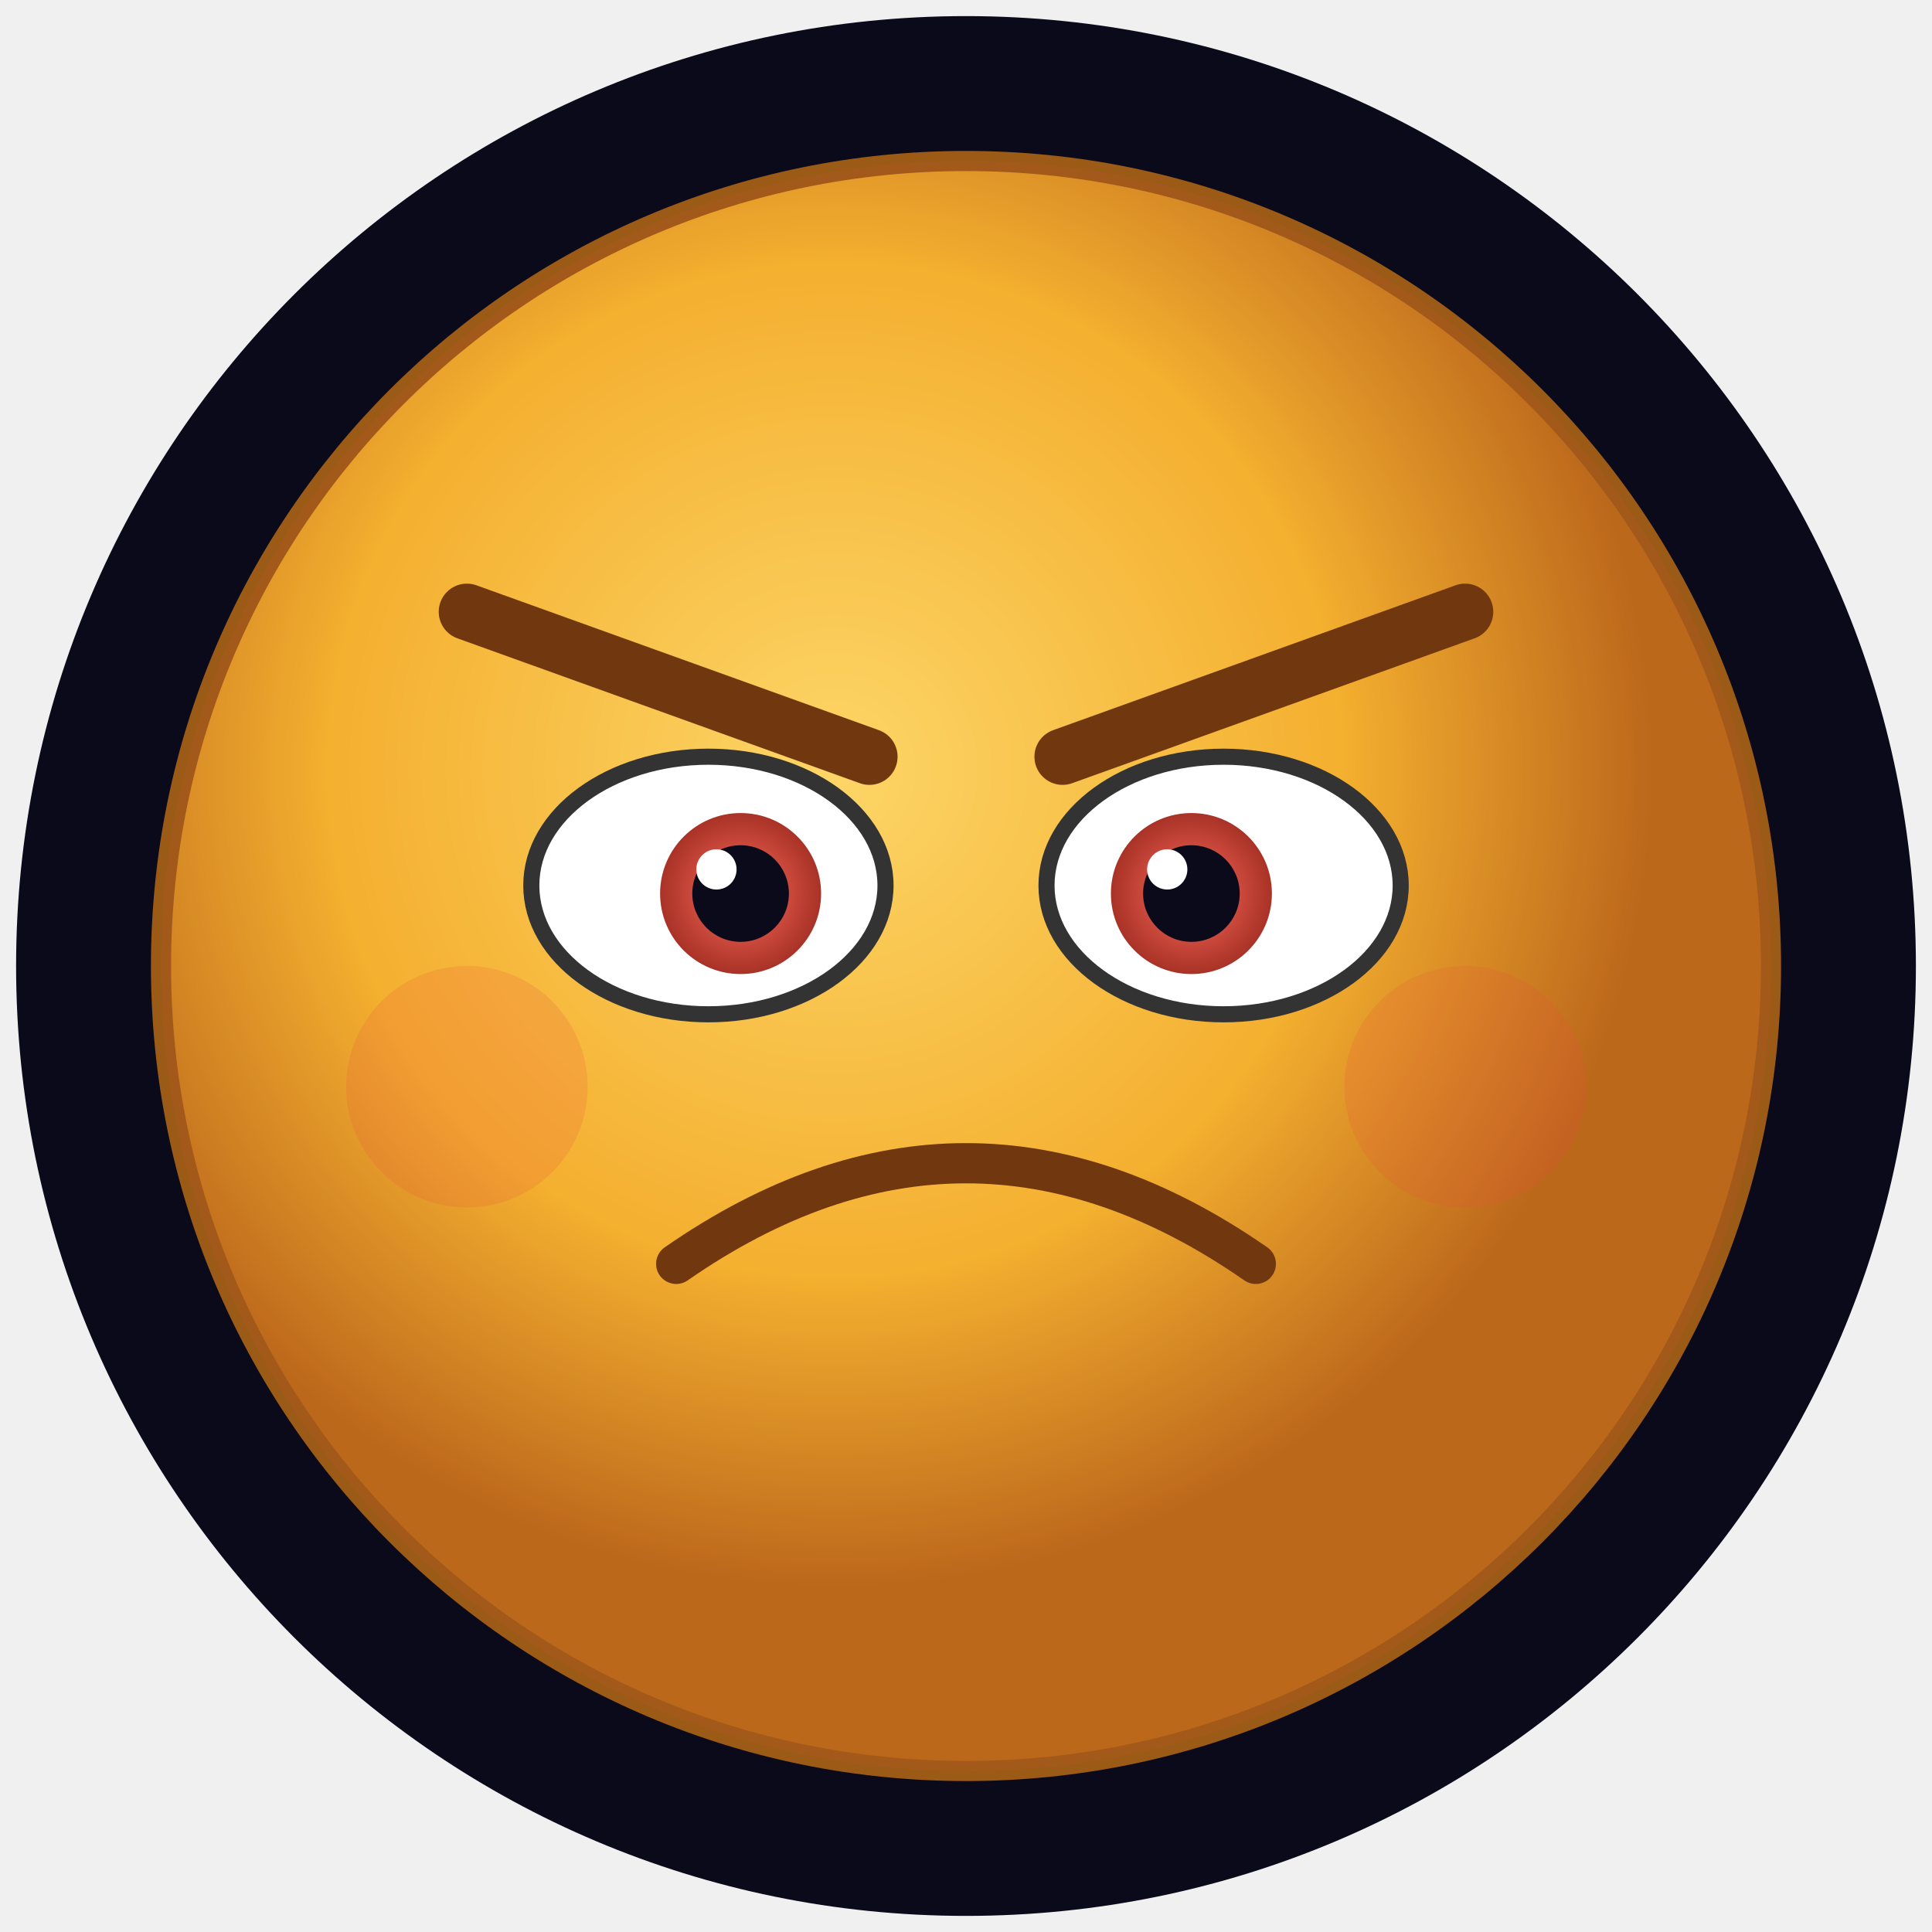
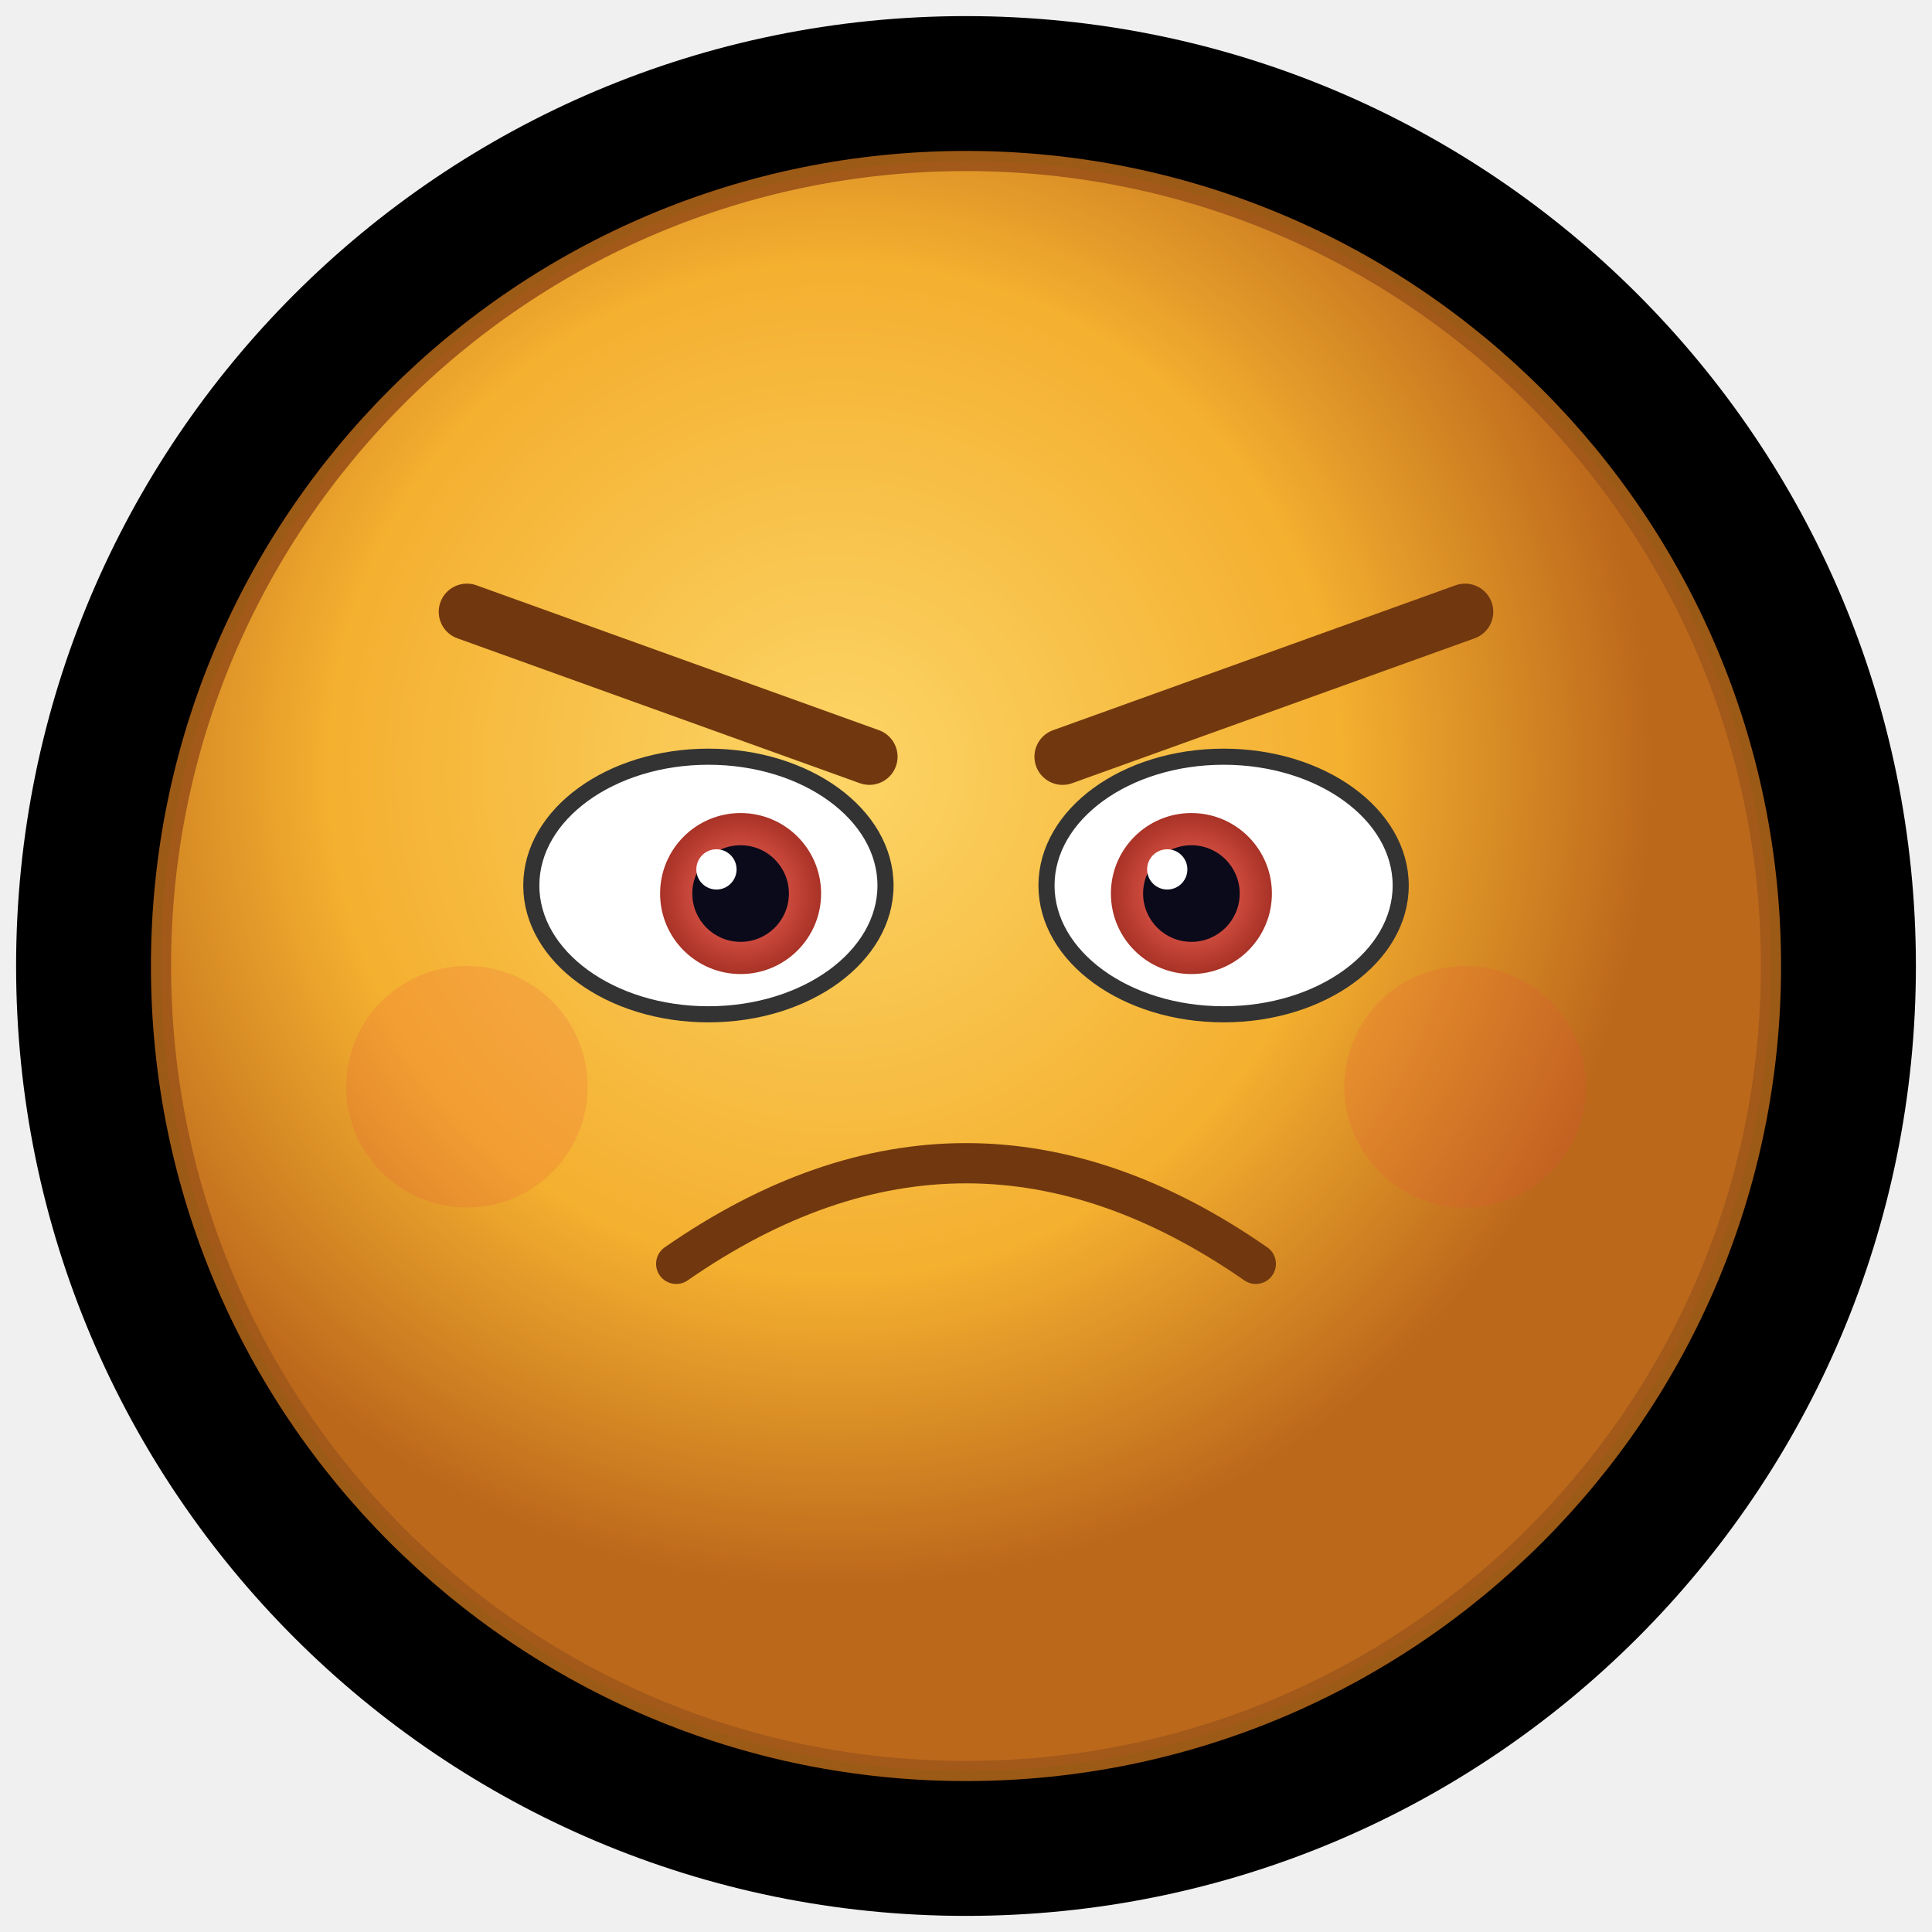
<svg xmlns="http://www.w3.org/2000/svg" viewBox="0 0 240 240" width="240" height="240">
  <defs>
    <clipPath id="round">
      <circle cx="120" cy="120" r="118" />
    </clipPath>
    <radialGradient id="face" cx="42%" cy="38%">
      <stop stop-color="#FFE16A" />
      <stop offset=".62" stop-color="#F5B82E" />
      <stop offset="1" stop-color="#B96A18" />
    </radialGradient>
    <radialGradient id="iris">
      <stop stop-color="#FF6B5F" />
      <stop offset="1" stop-color="#A93226" />
    </radialGradient>
  </defs>
  <g clip-path="url(#round)">
-     <rect width="240" height="240" fill="#0a0a1a" />
+     <rect width="240" height="240" fill="#000000" />
    <g>
-       <animateTransform attributeName="transform" type="translate" values="0,0;0,2;0,0;-3,0;3,0;-2,0;2,0;0,0;0,0" keyTimes="0;.15;.22;.3;.34;.38;.42;.48;1" dur="3.2s" repeatCount="indefinite" />
-       <animateTransform attributeName="transform" type="scale" values="1,1;1.025,.975;1,1;.985,1.02;1,1" keyTimes="0;.15;.22;.4;1" dur="3.2s" additive="sum" repeatCount="indefinite" />
+       <animateTransform attributeName="transform" type="translate" values="0,0;0,0;0,-1;0,-2;0,-2;-1,-2;1,-2;0,-2;0,-1;0,0" keyTimes="0;.18;.27;.36;.50;.56;.61;.68;.84;1" dur="5.8s" repeatCount="indefinite" />
+       <animateTransform attributeName="transform" type="scale" values="1,1;1,1;1.012,.988;1.018,.982;1,1;1,1;1,1;1,1;1,1;1,1" keyTimes="0;.18;.27;.36;.50;.56;.61;.68;.84;1" dur="5.8s" additive="sum" repeatCount="indefinite" />
      <circle cx="120" cy="120" r="100" fill="url(#face)" stroke="#9C5A17" stroke-width="2.5" />
      <circle cx="120" cy="120" r="100" fill="#E74C3C" opacity=".08">
-         <animate attributeName="opacity" values=".08;.08;.22;.13;.08" keyTimes="0;.2;.38;.55;1" dur="3.2s" repeatCount="indefinite" />
+         <animate attributeName="opacity" values=".08;.08;.09;.14;.22;.27;.28;.25;.14;.08" keyTimes="0;.18;.27;.36;.50;.56;.61;.68;.84;1" dur="5.8s" repeatCount="indefinite" />
      </circle>
      <g>
-         <ellipse cx="88" cy="110" rx="22" ry="16" fill="#fff" stroke="#333" stroke-width="2" />
-         <ellipse cx="152" cy="110" rx="22" ry="16" fill="#fff" stroke="#333" stroke-width="2" />
-         <circle cx="92" cy="111" r="10" fill="url(#iris)" />
-         <circle cx="92" cy="111" r="6" fill="#0a0a1a" />
-         <circle cx="89" cy="108" r="2.5" fill="#fff" />
-         <circle cx="148" cy="111" r="10" fill="url(#iris)" />
-         <circle cx="148" cy="111" r="6" fill="#0a0a1a" />
-         <circle cx="145" cy="108" r="2.5" fill="#fff" />
-         <animateTransform attributeName="transform" type="translate" values="0,0;0,0;1,1;-1,0;0,0" keyTimes="0;.26;.34;.42;1" dur="3.2s" repeatCount="indefinite" />
+         <ellipse cx="88" cy="110" rx="22" ry="16" fill="#fff" stroke="#333" stroke-width="2">
+           <animate attributeName="ry" values="16;16;15;11;8;8;8;9;15;16" keyTimes="0;.18;.27;.36;.50;.56;.61;.68;.84;1" dur="5.8s" repeatCount="indefinite" />
+         </ellipse>
+         <ellipse cx="152" cy="110" rx="22" ry="16" fill="#fff" stroke="#333" stroke-width="2">
+           <animate attributeName="ry" values="16;16;15;11;8;8;8;9;15;16" keyTimes="0;.18;.27;.36;.50;.56;.61;.68;.84;1" dur="5.8s" repeatCount="indefinite" />
+         </ellipse>
+         <circle cx="92" cy="111" r="10" fill="url(#iris)">
+           <animate attributeName="cx" values="92;92;92;94;95;95;95;95;93;92" keyTimes="0;.18;.27;.36;.50;.56;.61;.68;.84;1" dur="5.8s" repeatCount="indefinite" />
+         </circle>
+         <circle cx="92" cy="111" r="6" fill="#0a0a1a">
+           <animate attributeName="cx" values="92;92;92;94;95;95;95;95;93;92" keyTimes="0;.18;.27;.36;.50;.56;.61;.68;.84;1" dur="5.8s" repeatCount="indefinite" />
+         </circle>
+         <circle cx="89" cy="108" r="2.5" fill="#fff">
+           <animate attributeName="cx" values="89;89;89;91;92;92;92;92;89;89" keyTimes="0;.18;.27;.36;.50;.56;.61;.68;.84;1" dur="5.8s" repeatCount="indefinite" />
+         </circle>
+         <circle cx="148" cy="111" r="10" fill="url(#iris)">
+           <animate attributeName="cx" values="148;148;148;144;145;145;145;145;147;148" keyTimes="0;.18;.27;.36;.50;.56;.61;.68;.84;1" dur="5.8s" repeatCount="indefinite" />
+         </circle>
+         <circle cx="148" cy="111" r="6" fill="#0a0a1a">
+           <animate attributeName="cx" values="148;148;148;144;145;145;145;145;147;148" keyTimes="0;.18;.27;.36;.50;.56;.61;.68;.84;1" dur="5.8s" repeatCount="indefinite" />
+         </circle>
+         <circle cx="145" cy="108" r="2.5" fill="#fff">
+           <animate attributeName="cx" values="145;145;145;143;142;142;142;142;145;145" keyTimes="0;.18;.27;.36;.50;.56;.61;.68;.84;1" dur="5.8s" repeatCount="indefinite" />
+         </circle>
      </g>
      <path d="M58 76 L108 94M182 76 L132 94" fill="none" stroke="#71380F" stroke-width="7" stroke-linecap="round">
-         <animate attributeName="d" values="M58 76 L108 94M182 76 L132 94;M60 82 L108 98M180 82 L132 98;M58 76 L108 94M182 76 L132 94" keyTimes="0;.38;1" dur="3.2s" repeatCount="indefinite" />
+         <animate attributeName="d" values="M58 76 L108 94M182 76 L132 94;M58 76 L108 94M182 76 L132 94;M58 76 L108 94M182 76 L132 94;M62 84 L110 101M179 83 L130 100;M62 84 L110 101M179 83 L130 100;M62 84 L110 101M179 83 L130 100;M62 84 L110 101M178 83 L130 100;M62 84 L110 101M179 83 L130 100;M58 76 L108 94M182 76 L132 94;M58 76 L108 94M182 76 L132 94" keyTimes="0;.18;.27;.36;.50;.56;.61;.68;.84;1" dur="5.8s" repeatCount="indefinite" />
      </path>
      <path d="M84 157 Q120 132 156 157" fill="none" stroke="#71380F" stroke-width="5" stroke-linecap="round">
-         <animate attributeName="d" values="M84 157 Q120 132 156 157;M88 158 Q120 128 152 158;M84 157 Q120 132 156 157" keyTimes="0;.4;1" dur="3.2s" repeatCount="indefinite" />
+         <animate attributeName="d" values="M84 157 Q120 132 156 157;M84 157 Q120 132 156 157;M90 157 Q120 149 150 157;M90 157 Q120 149 150 157;M88 159 Q120 126 152 159;M88 159 Q120 126 152 159;M88 159 Q120 126 152 159;M88 159 Q120 126 152 159;M90 157 Q120 149 150 157;M84 157 Q120 132 156 157" keyTimes="0;.18;.27;.36;.50;.56;.61;.68;.84;1" dur="5.8s" repeatCount="indefinite" />
      </path>
      <g fill="none" stroke="#FF7657" stroke-width="4" stroke-linecap="round">
        <path d="M48 68 Q34 52 46 38" opacity="0">
-           <animate attributeName="opacity" values="0;0;1;.5;0" keyTimes="0;.2;.3;.54;1" dur="3.2s" repeatCount="indefinite" />
-           <animateTransform attributeName="transform" type="translate" values="0,8;0,8;0,-8;0,-18;0,-18" dur="3.2s" repeatCount="indefinite" />
+           <animate attributeName="opacity" values="0;0;0;.15;.7;1;.8;.45;.1;0" keyTimes="0;.18;.27;.36;.50;.56;.61;.68;.84;1" dur="5.8s" repeatCount="indefinite" />
+           <animateTransform attributeName="transform" type="translate" values="0,8;0,8;0,8;0,5;0,-2;0,-8;0,-11;0,-14;0,-4;0,8" keyTimes="0;.18;.27;.36;.50;.56;.61;.68;.84;1" dur="5.8s" repeatCount="indefinite" />
        </path>
        <path d="M192 68 Q206 52 194 38" opacity="0">
-           <animate attributeName="opacity" values="0;0;1;.5;0" keyTimes="0;.22;.32;.56;1" dur="3.2s" repeatCount="indefinite" />
-           <animateTransform attributeName="transform" type="translate" values="0,8;0,8;0,-8;0,-18;0,-18" dur="3.2s" begin=".1s" repeatCount="indefinite" />
+           <animate attributeName="opacity" values="0;0;0;.15;.7;1;.8;.45;.1;0" keyTimes="0;.18;.27;.36;.50;.56;.61;.68;.84;1" dur="5.8s" repeatCount="indefinite" />
+           <animateTransform attributeName="transform" type="translate" values="0,8;0,8;0,8;0,5;0,-2;0,-8;0,-11;0,-14;0,-4;0,8" keyTimes="0;.18;.27;.36;.50;.56;.61;.68;.84;1" dur="5.8s" repeatCount="indefinite" />
        </path>
      </g>
      <circle cx="58" cy="135" r="15" fill="#E74C3C" opacity=".18">
-         <animate attributeName="opacity" values=".18;.18;.4;.18" dur="3.2s" repeatCount="indefinite" />
+         <animate attributeName="opacity" values=".18;.18;.2;.27;.39;.44;.43;.37;.26;.18" keyTimes="0;.18;.27;.36;.50;.56;.61;.68;.84;1" dur="5.8s" repeatCount="indefinite" />
      </circle>
      <circle cx="182" cy="135" r="15" fill="#E74C3C" opacity=".18">
-         <animate attributeName="opacity" values=".18;.18;.4;.18" dur="3.2s" begin=".08s" repeatCount="indefinite" />
+         <animate attributeName="opacity" values=".18;.18;.2;.27;.39;.44;.43;.37;.26;.18" keyTimes="0;.18;.27;.36;.50;.56;.61;.68;.84;1" dur="5.8s" repeatCount="indefinite" />
      </circle>
      <g id="blink-eyelids" data-blink="double">
        <ellipse cx="88" cy="110" rx="23" ry="0" fill="#E7B443">
-           <animate attributeName="ry" values="0;0;16;16;0;0;16;16;0;0" keyTimes="0;.85;.87;.885;.905;.925;.942;.955;.975;1" dur="6.4s" repeatCount="indefinite" />
+           <animate attributeName="ry" values="0;0;16;16;0;0;16;16;0;0" keyTimes="0;.85;.87;.885;.905;.925;.942;.955;.975;1" dur="5.8s" repeatCount="indefinite" />
        </ellipse>
        <path d="M71.4 110 Q88 112 104.6 110" fill="none" stroke="#7A5C12" stroke-width="2.5" stroke-linecap="round" opacity="0">
-           <animate attributeName="opacity" values="0;0;1;1;0;0;1;1;0;0" keyTimes="0;.85;.87;.885;.905;.925;.942;.955;.975;1" dur="6.4s" repeatCount="indefinite" />
+           <animate attributeName="opacity" values="0;0;1;1;0;0;1;1;0;0" keyTimes="0;.85;.87;.885;.905;.925;.942;.955;.975;1" dur="5.8s" repeatCount="indefinite" />
        </path>
        <ellipse cx="152" cy="110" rx="23" ry="0" fill="#E7B443">
-           <animate attributeName="ry" values="0;0;16;16;0;0;16;16;0;0" keyTimes="0;.85;.87;.885;.905;.925;.942;.955;.975;1" dur="6.4s" begin=".025s" repeatCount="indefinite" />
+           <animate attributeName="ry" values="0;0;16;16;0;0;16;16;0;0" keyTimes="0;.85;.87;.885;.905;.925;.942;.955;.975;1" dur="5.8s" begin=".025s" repeatCount="indefinite" />
        </ellipse>
        <path d="M135.4 110 Q152 112 168.6 110" fill="none" stroke="#7A5C12" stroke-width="2.5" stroke-linecap="round" opacity="0">
-           <animate attributeName="opacity" values="0;0;1;1;0;0;1;1;0;0" keyTimes="0;.85;.87;.885;.905;.925;.942;.955;.975;1" dur="6.4s" begin=".025s" repeatCount="indefinite" />
+           <animate attributeName="opacity" values="0;0;1;1;0;0;1;1;0;0" keyTimes="0;.85;.87;.885;.905;.925;.942;.955;.975;1" dur="5.8s" begin=".025s" repeatCount="indefinite" />
        </path>
      </g>
    </g>
  </g>
+   <g id="micro-angry-sequence" />
</svg>
